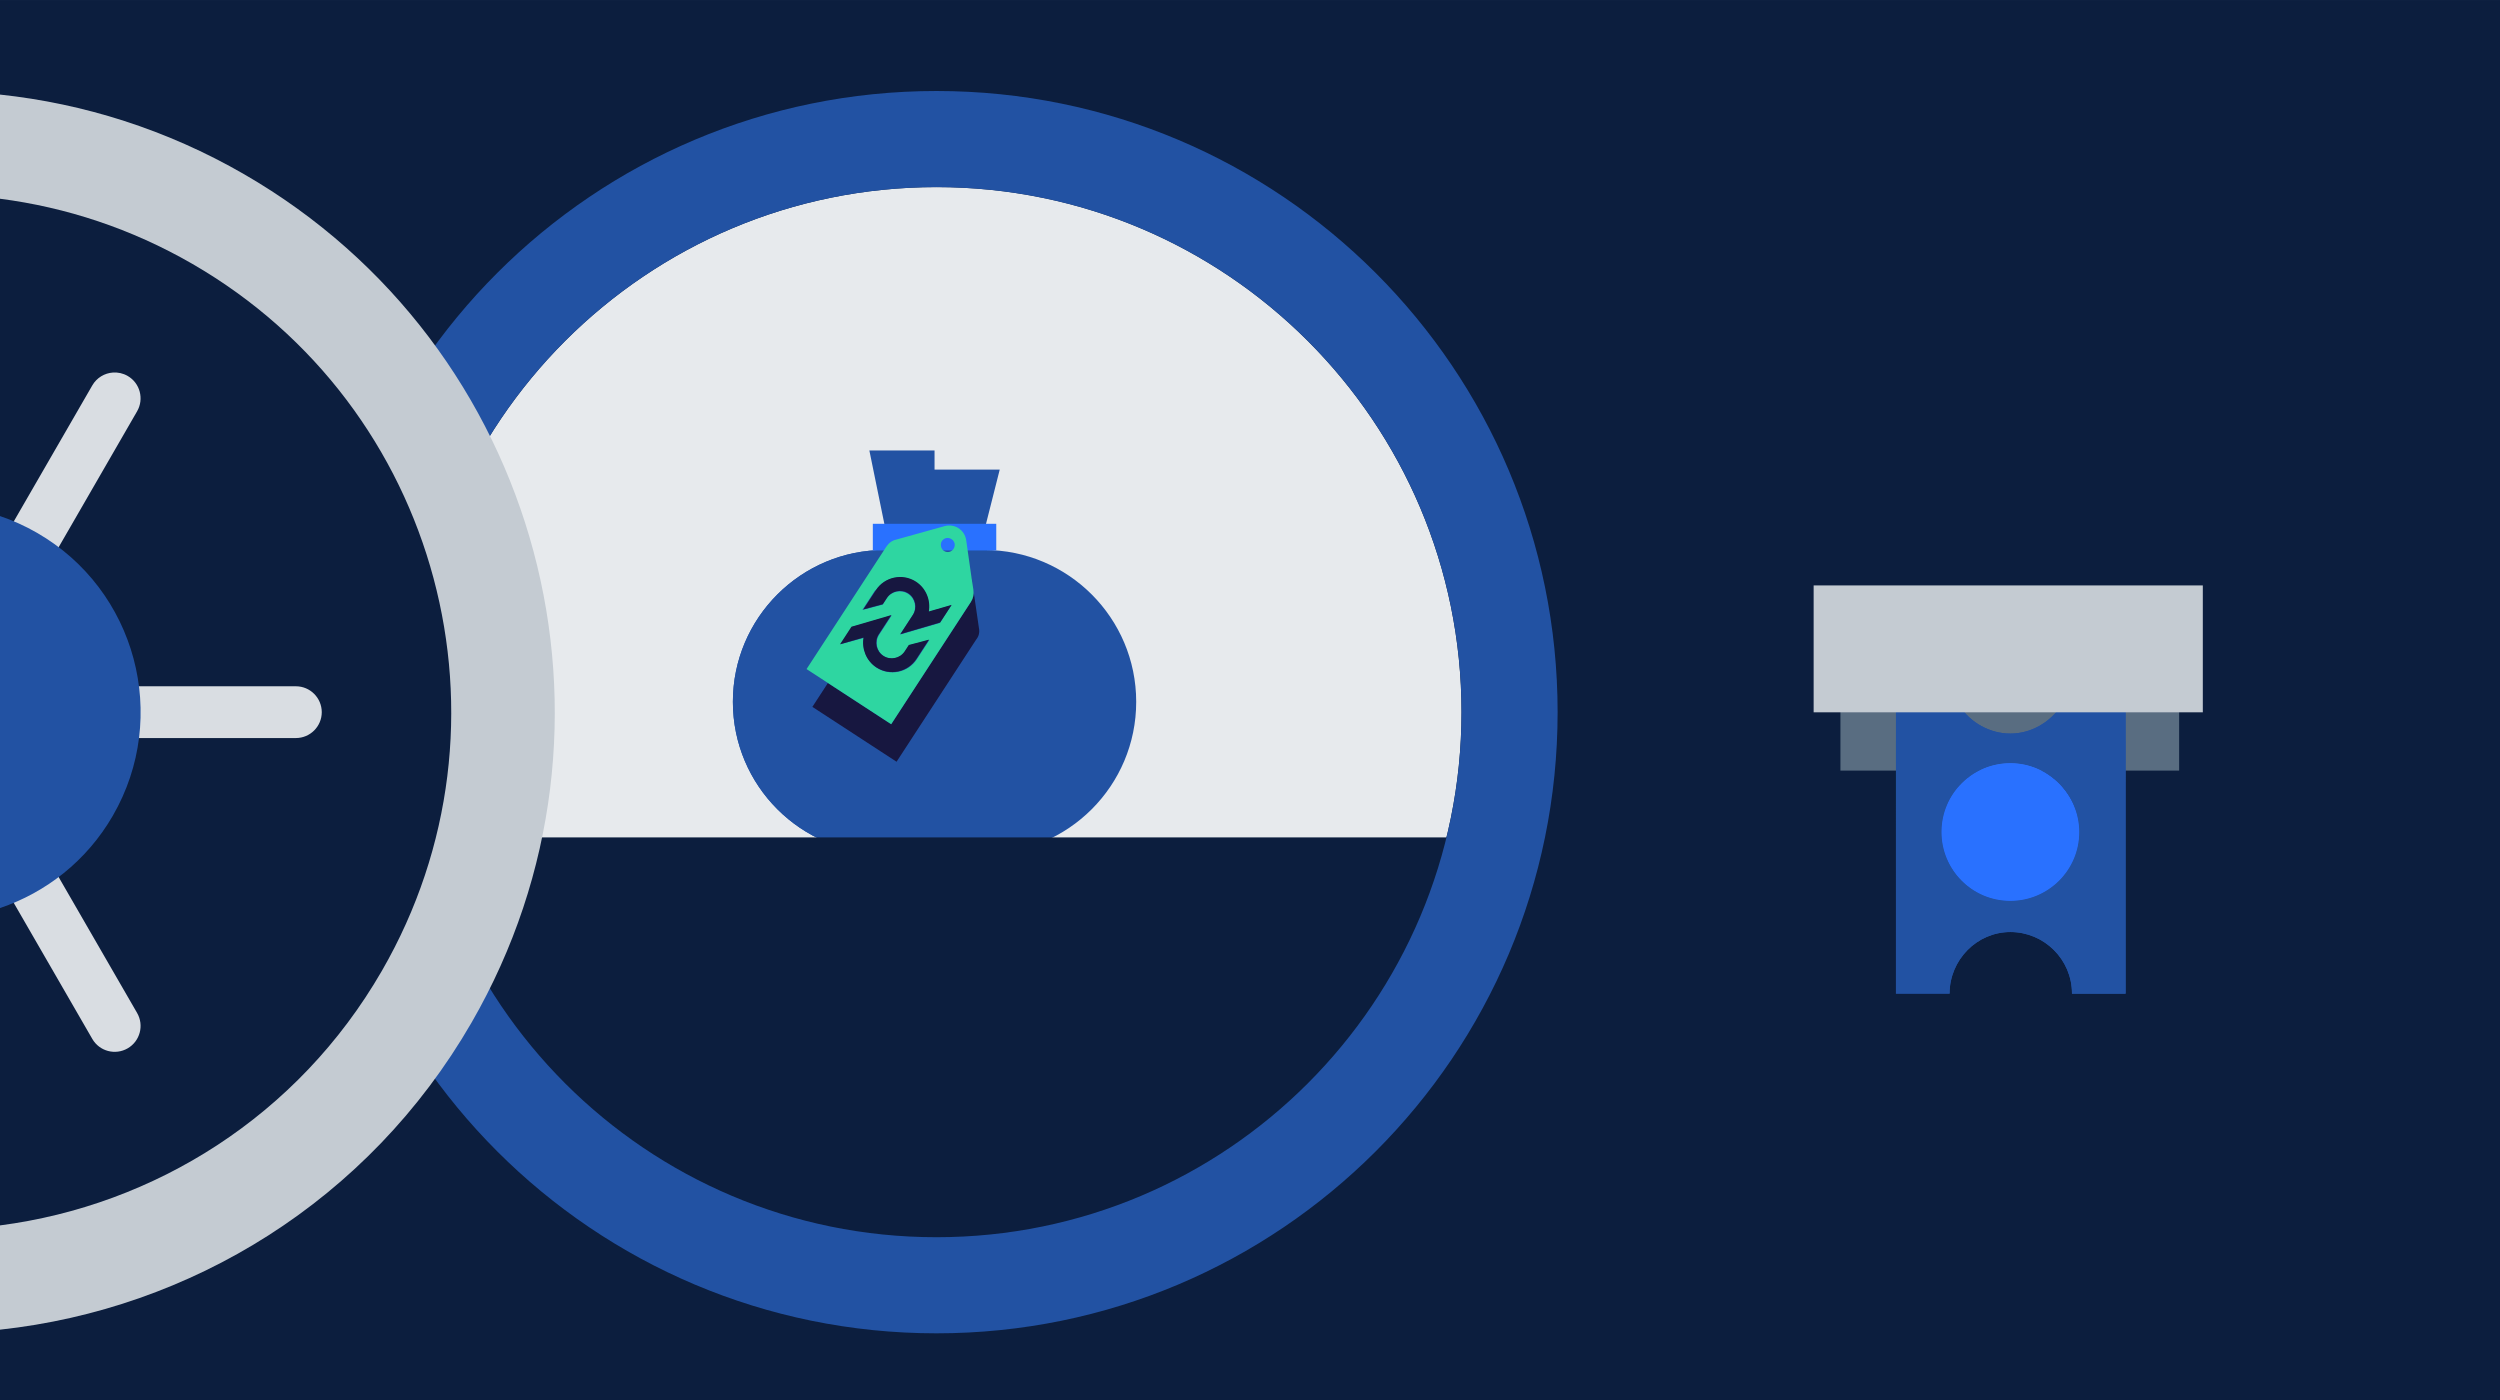
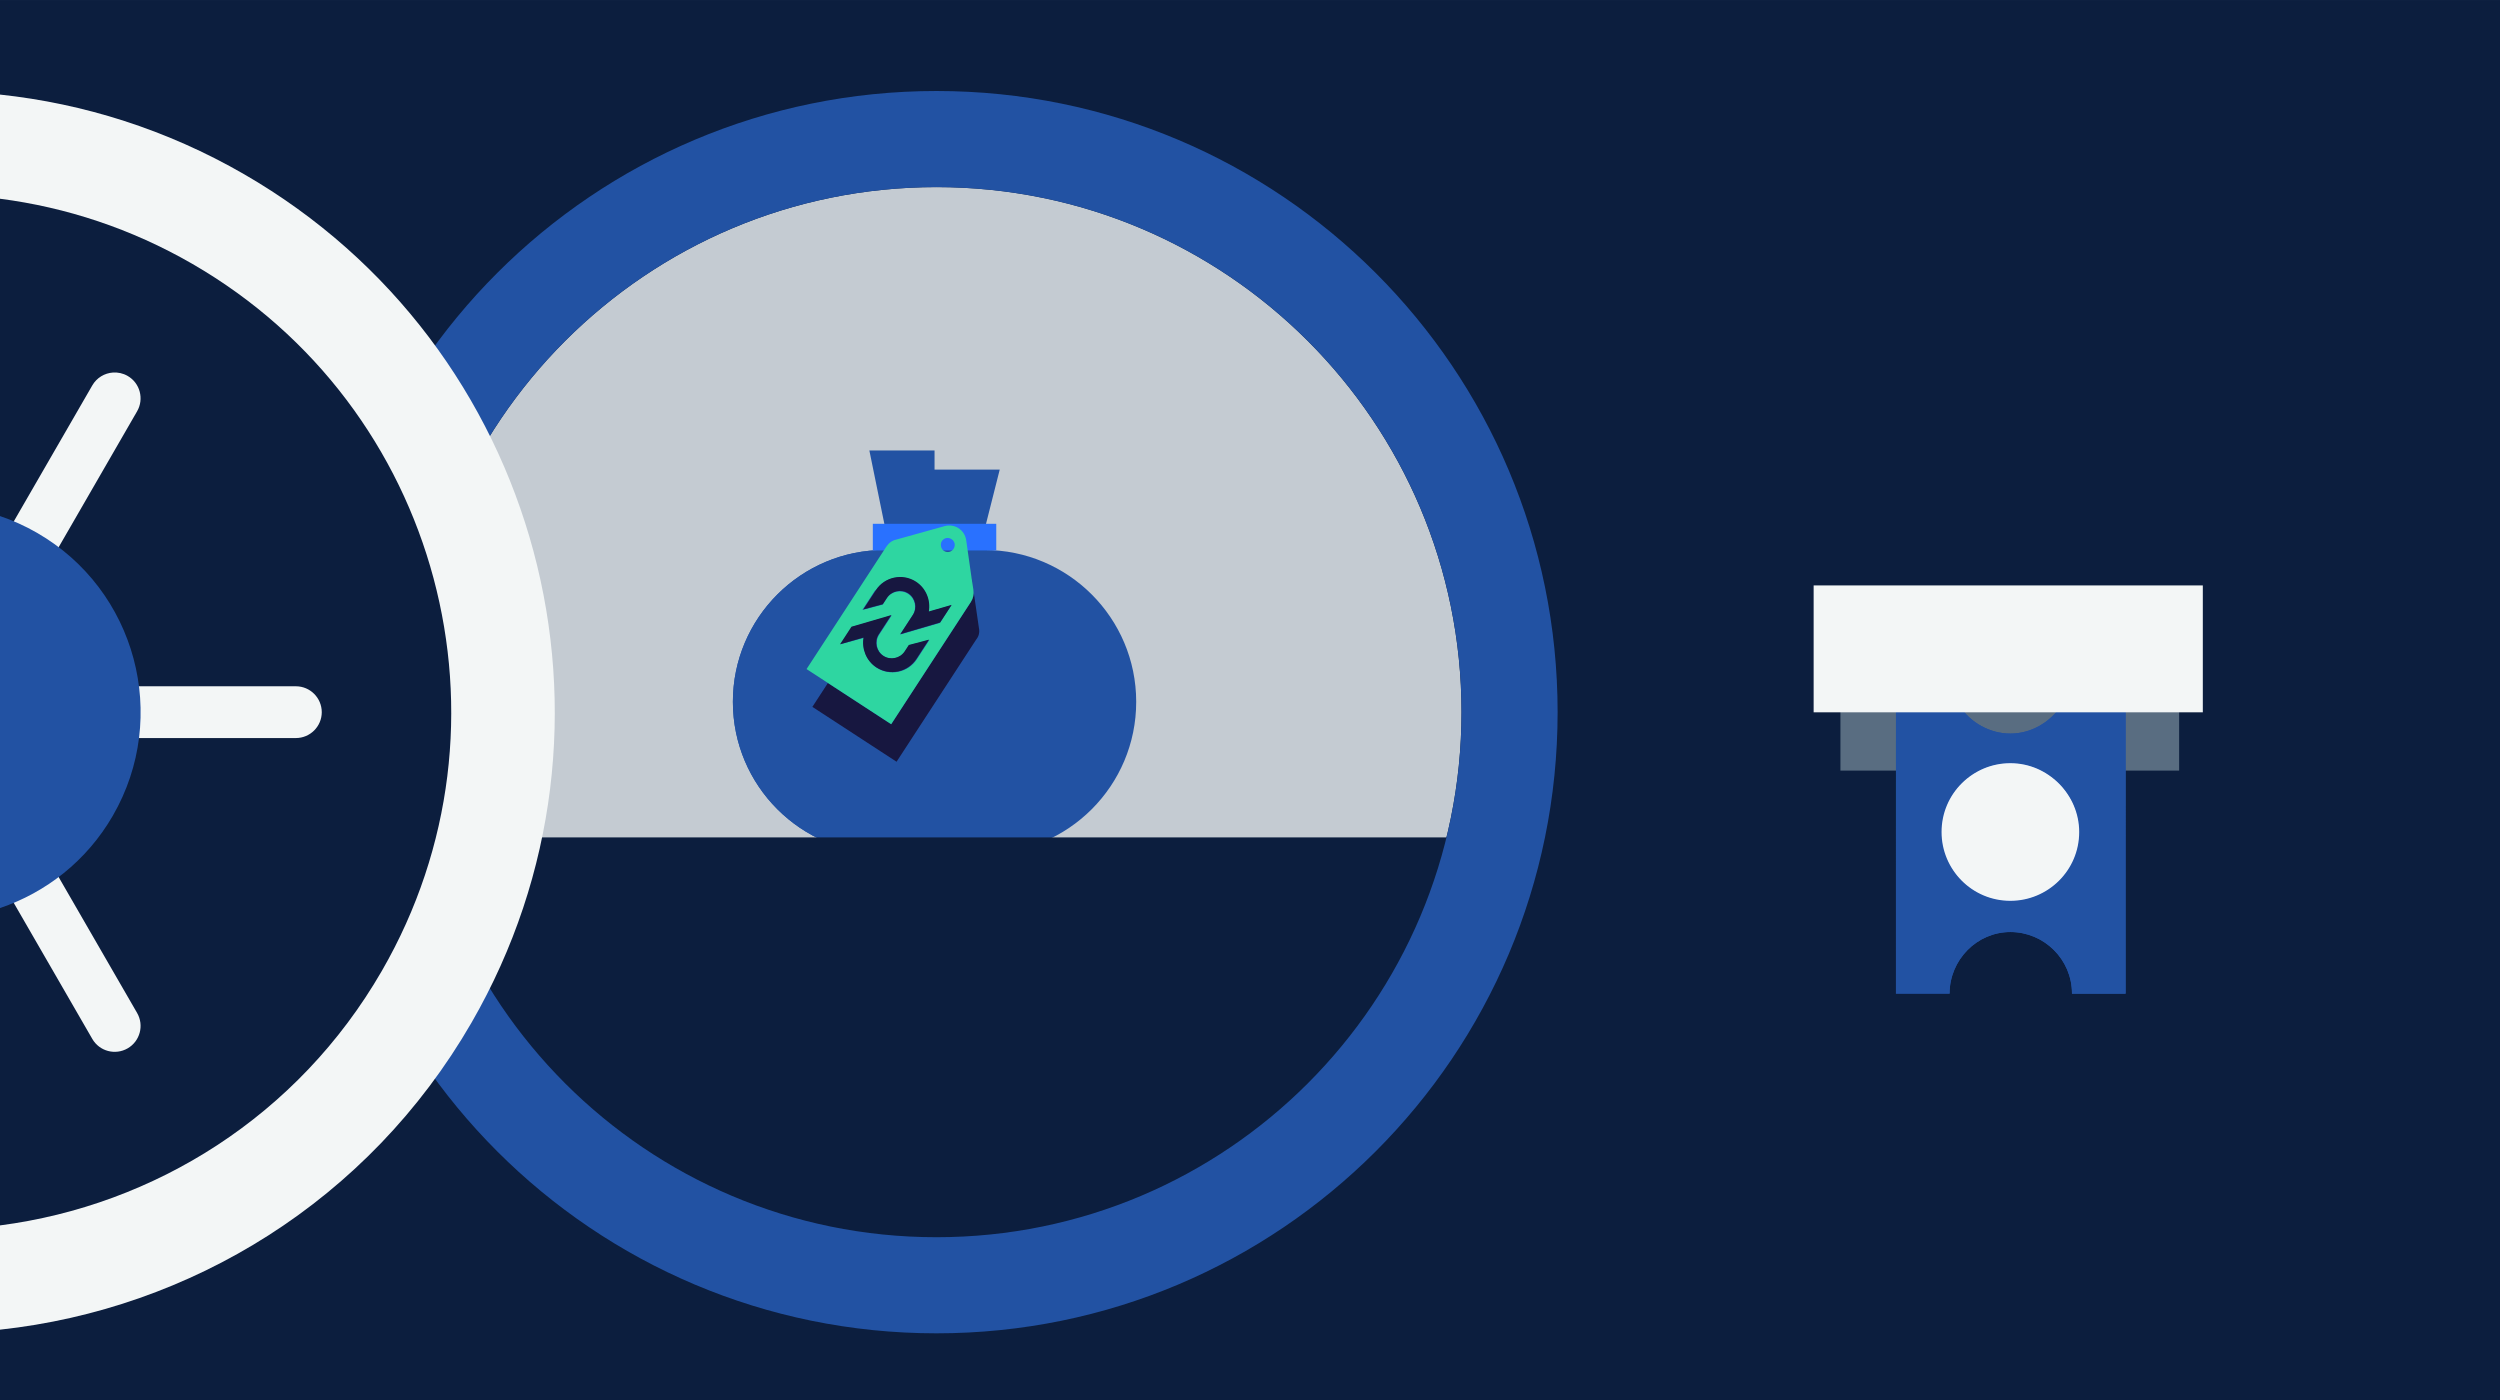
<svg xmlns="http://www.w3.org/2000/svg" xmlns:xlink="http://www.w3.org/1999/xlink" width="500" height="280" viewBox="0 0 132.292 74.083" version="1.1" id="svg2052">
  <defs id="defs2046">
    <linearGradient gradientTransform="translate(7603.2,-872.83)" y2="912.335" x2="-7500.722" y1="912.335" x1="-7558.051" gradientUnits="userSpaceOnUse" id="_Pad__1_">
      <stop id="stop15495" style="stop-color:#62D0C9" offset="0" />
      <stop id="stop15497" style="stop-color:#7DE2AC" offset="1" />
    </linearGradient>
    <linearGradient gradientTransform="translate(7603.2,-872.83)" y2="912.381" x2="-7545.691" y1="912.381" x1="-7603.021" gradientUnits="userSpaceOnUse" id="_Pad_3_1_">
      <stop id="stop15502" style="stop-color:#3268FB" offset="0" />
      <stop id="stop15504" style="stop-color:#4795FA" offset="1" />
    </linearGradient>
    <linearGradient gradientTransform="matrix(0.9578345,0,0,0.9578345,7487.518,-731.0816)" y2="912.335" x2="-7500.722" y1="912.335" x1="-7558.051" gradientUnits="userSpaceOnUse" id="_Pad__1_-2">
      <stop id="stop15495-8" style="stop-color:#62D0C9" offset="0" />
      <stop id="stop15497-3" style="stop-color:#7DE2AC" offset="1" />
    </linearGradient>
    <linearGradient gradientTransform="matrix(0.9578345,0,0,0.9578345,7487.518,-731.0816)" y2="912.381" x2="-7545.691" y1="912.381" x1="-7603.021" gradientUnits="userSpaceOnUse" id="_Pad_3_1_-9">
      <stop id="stop15502-8" style="stop-color:#3268FB" offset="0" />
      <stop id="stop15504-6" style="stop-color:#4795FA" offset="1" />
    </linearGradient>
    <defs id="defs291">
      <rect id="SVGID_1_" x="-1036.5" y="-561" width="1280" height="800" />
    </defs>
    <clipPath id="SVGID_2_">
      <use xlink:href="#SVGID_1_" style="overflow:visible;" id="use293" />
    </clipPath>
    <rect id="rect13803" x="-1036.5" y="-561" width="1280" height="800" />
    <rect height="800" width="1280" y="-561" x="-1036.5" id="SVGID_3_" />
    <rect height="800" width="1280" y="-561" x="-1036.5" id="SVGID_5_" />
    <rect height="800" width="1280" y="-561" x="-1036.5" id="SVGID_7_" />
    <rect height="800" width="1280" y="-561" x="-1036.5" id="SVGID_9_" />
    <rect height="800" width="1280" y="-561" x="-1036.5" id="SVGID_11_" />
    <rect height="800" width="1280" y="-561" x="-1036.5" id="SVGID_13_" />
    <rect height="800" width="1280" y="-561" x="-1036.5" id="SVGID_15_" />
    <rect height="800" width="1280" y="-561" x="-1036.5" id="SVGID_17_" />
    <rect height="800" width="1280" y="-561" x="-1036.5" id="SVGID_19_" />
    <rect height="800" width="1280" y="-561" x="-1036.5" id="SVGID_21_" />
    <rect height="800" width="1280" y="-561" x="-1036.5" id="SVGID_23_" />
    <rect height="800" width="1280" y="-561" x="-1036.5" id="SVGID_25_" />
    <rect height="800" width="1280" y="-561" x="-1036.5" id="SVGID_27_" />
    <rect height="800" width="1280" y="-561" x="-1036.5" id="SVGID_29_" />
    <rect height="800" width="1280" y="-561" x="-1036.5" id="SVGID_31_" />
    <rect height="800" width="1280" y="-561" x="-1036.5" id="SVGID_33_" />
    <rect height="800" width="1280" y="-561" x="-1036.5" id="SVGID_35_" />
    <rect height="800" width="1280" y="-561" x="-1036.5" id="SVGID_37_" />
    <rect height="800" width="1280" y="-561" x="-1036.5" id="SVGID_39_" />
    <rect height="800" width="1280" y="-561" x="-1036.5" id="SVGID_41_" />
    <rect height="800" width="1280" y="-561" x="-1036.5" id="SVGID_43_" />
    <rect height="800" width="1280" y="-561" x="-1036.5" id="SVGID_45_" />
    <rect height="800" width="1280" y="-561" x="-1036.5" id="SVGID_47_" />
    <rect height="800" width="1280" y="-561" x="-1036.5" id="SVGID_49_" />
    <rect height="800" width="1280" y="-561" x="-1036.5" id="SVGID_51_" />
    <rect height="800" width="1280" y="-561" x="-1036.5" id="SVGID_53_" />
    <rect height="800" width="1280" y="-561" x="-1036.5" id="SVGID_55_" />
    <rect height="800" width="1280" y="-561" x="-1036.5" id="SVGID_57_" />
    <rect height="800" width="1280" y="-561" x="-1036.5" id="SVGID_59_" />
    <rect height="800" width="1280" y="-561" x="-1036.5" id="SVGID_61_" />
    <rect height="800" width="1280" y="-561" x="-1036.5" id="SVGID_63_" />
    <defs id="defs423">
      <rect height="800" width="1280" y="-561" x="-1036.5" id="rect13902" />
    </defs>
    <clipPath id="SVGID_10_">
      <use height="100%" width="100%" y="0" x="0" id="use425" style="overflow:visible" xlink:href="#SVGID_9_" />
    </clipPath>
    <defs id="defs385">
      <rect height="800" width="1280" y="-561" x="-1036.5" id="rect13881" />
    </defs>
    <clipPath id="SVGID_8_">
      <use height="100%" width="100%" y="0" x="0" id="use387" style="overflow:visible" xlink:href="#SVGID_7_" />
    </clipPath>
  </defs>
  <g id="layer1" transform="translate(0,-222.9167)" style="display:inline" />
  <g id="layer2" transform="translate(0,-211.6667)">
    <g id="g5618" transform="matrix(0.477244,0,0,0.477244,60.03823,20.72871)" />
    <g id="g5620" transform="matrix(0.477244,0,0,0.477244,60.03823,20.72871)" />
    <g id="g5622" transform="matrix(0.477244,0,0,0.477244,60.03823,20.72871)" />
    <g id="g5624" transform="matrix(0.477244,0,0,0.477244,60.03823,20.72871)" />
    <g id="g5626" transform="matrix(0.477244,0,0,0.477244,60.03823,20.72871)" />
    <g id="g5628" transform="matrix(0.477244,0,0,0.477244,60.03823,20.72871)" />
    <g id="g5630" transform="matrix(0.477244,0,0,0.477244,60.03823,20.72871)" />
    <g id="g5632" transform="matrix(0.477244,0,0,0.477244,60.03823,20.72871)" />
    <g id="g5634" transform="matrix(0.477244,0,0,0.477244,60.03823,20.72871)" />
    <g id="g5636" transform="matrix(0.477244,0,0,0.477244,60.03823,20.72871)" />
    <g id="g5638" transform="matrix(0.477244,0,0,0.477244,60.03823,20.72871)" />
    <g id="g5640" transform="matrix(0.477244,0,0,0.477244,60.03823,20.72871)" />
    <g id="g5642" transform="matrix(0.477244,0,0,0.477244,60.03823,20.72871)" />
    <g id="g5644" transform="matrix(0.477244,0,0,0.477244,60.03823,20.72871)" />
    <g id="g5646" transform="matrix(0.477244,0,0,0.477244,60.03823,20.72871)" />
    <g id="g1164" transform="matrix(0.2645833,0,0,0.2645833,357.6328,-135.5049)" />
    <g id="g1166" transform="matrix(0.2645833,0,0,0.2645833,357.6328,-135.5049)" />
    <g id="g1168" transform="matrix(0.2645833,0,0,0.2645833,357.6328,-135.5049)" />
    <g id="g1170" transform="matrix(0.2645833,0,0,0.2645833,357.6328,-135.5049)" />
    <g id="g1172" transform="matrix(0.2645833,0,0,0.2645833,357.6328,-135.5049)" />
    <g id="g1174" transform="matrix(0.2645833,0,0,0.2645833,357.6328,-135.5049)" />
    <g id="g1176" transform="matrix(0.2645833,0,0,0.2645833,357.6328,-135.5049)" />
    <g id="g1178" transform="matrix(0.2645833,0,0,0.2645833,357.6328,-135.5049)" />
    <g id="g1180" transform="matrix(0.2645833,0,0,0.2645833,357.6328,-135.5049)" />
    <g id="g1182" transform="matrix(0.2645833,0,0,0.2645833,357.6328,-135.5049)" />
    <g id="g1184" transform="matrix(0.2645833,0,0,0.2645833,357.6328,-135.5049)" />
    <g id="g1186" transform="matrix(0.2645833,0,0,0.2645833,357.6328,-135.5049)" />
    <g id="g1188" transform="matrix(0.2645833,0,0,0.2645833,357.6328,-135.5049)" />
    <g id="g1190" transform="matrix(0.2645833,0,0,0.2645833,357.6328,-135.5049)" />
    <g id="g1192" transform="matrix(0.2645833,0,0,0.2645833,357.6328,-135.5049)" />
    <g id="g4226" transform="matrix(0.1966657,0,0,0.1966657,385.6014,-161.964)" />
    <g id="g4228" transform="matrix(0.1966657,0,0,0.1966657,385.6014,-161.964)" />
    <g id="g4230" transform="matrix(0.1966657,0,0,0.1966657,385.6014,-161.964)" />
    <g id="g4232" transform="matrix(0.1966657,0,0,0.1966657,385.6014,-161.964)" />
    <g id="g4234" transform="matrix(0.1966657,0,0,0.1966657,385.6014,-161.964)" />
    <g id="g4236" transform="matrix(0.1966657,0,0,0.1966657,385.6014,-161.964)" />
    <g id="g4238" transform="matrix(0.1966657,0,0,0.1966657,385.6014,-161.964)" />
    <g id="g4240" transform="matrix(0.1966657,0,0,0.1966657,385.6014,-161.964)" />
    <g id="g4242" transform="matrix(0.1966657,0,0,0.1966657,385.6014,-161.964)" />
    <g id="g4244" transform="matrix(0.1966657,0,0,0.1966657,385.6014,-161.964)" />
    <g id="g4246" transform="matrix(0.1966657,0,0,0.1966657,385.6014,-161.964)" />
    <g id="g4248" transform="matrix(0.1966657,0,0,0.1966657,385.6014,-161.964)" />
    <g id="g4250" transform="matrix(0.1966657,0,0,0.1966657,385.6014,-161.964)" />
    <g id="g4252" transform="matrix(0.1966657,0,0,0.1966657,385.6014,-161.964)" />
    <g id="g4254" transform="matrix(0.1966657,0,0,0.1966657,385.6014,-161.964)" />
    <g transform="matrix(0.2645833,0,0,0.2645833,-350.7615,-223.0378)" id="g38900" />
    <g transform="matrix(0.2645833,0,0,0.2645833,-350.7615,-223.0378)" id="g38902" />
    <g transform="matrix(0.2645833,0,0,0.2645833,-350.7615,-223.0378)" id="g38904" />
    <g transform="matrix(0.2645833,0,0,0.2645833,-350.7615,-223.0378)" id="g38906" />
    <g transform="matrix(0.2645833,0,0,0.2645833,-350.7615,-223.0378)" id="g38908" />
    <g transform="matrix(0.2645833,0,0,0.2645833,-350.7615,-223.0378)" id="g38910" />
    <g transform="matrix(0.2645833,0,0,0.2645833,-350.7615,-223.0378)" id="g38912" />
    <g transform="matrix(0.2645833,0,0,0.2645833,-350.7615,-223.0378)" id="g38914" />
    <g transform="matrix(0.2645833,0,0,0.2645833,-350.7615,-223.0378)" id="g38916" />
    <g transform="matrix(0.2645833,0,0,0.2645833,-350.7615,-223.0378)" id="g38918" />
    <g transform="matrix(0.2645833,0,0,0.2645833,-350.7615,-223.0378)" id="g38920" />
    <g transform="matrix(0.2645833,0,0,0.2645833,-350.7615,-223.0378)" id="g38922" />
    <g transform="matrix(0.2645833,0,0,0.2645833,-350.7615,-223.0378)" id="g38924" />
    <g transform="matrix(0.2645833,0,0,0.2645833,-350.7615,-223.0378)" id="g38926" />
    <g transform="matrix(0.2645833,0,0,0.2645833,-350.7615,-223.0378)" id="g38928" />
    <g transform="matrix(0.3620303,0,0,0.3620303,266.3673,-211.2541)" id="g39211" />
    <g transform="matrix(0.3620303,0,0,0.3620303,266.3673,-211.2541)" id="g39213" />
    <g transform="matrix(0.3620303,0,0,0.3620303,266.3673,-211.2541)" id="g39215" />
    <g transform="matrix(0.3620303,0,0,0.3620303,266.3673,-211.2541)" id="g39217" />
    <g transform="matrix(0.3620303,0,0,0.3620303,266.3673,-211.2541)" id="g39219" />
    <g transform="matrix(0.3620303,0,0,0.3620303,266.3673,-211.2541)" id="g39221" />
    <g transform="matrix(0.3620303,0,0,0.3620303,266.3673,-211.2541)" id="g39223" />
    <g transform="matrix(0.3620303,0,0,0.3620303,266.3673,-211.2541)" id="g39225" />
    <g transform="matrix(0.3620303,0,0,0.3620303,266.3673,-211.2541)" id="g39227" />
    <g transform="matrix(0.3620303,0,0,0.3620303,266.3673,-211.2541)" id="g39229" />
    <g transform="matrix(0.3620303,0,0,0.3620303,266.3673,-211.2541)" id="g39231" />
    <g transform="matrix(0.3620303,0,0,0.3620303,266.3673,-211.2541)" id="g39233" />
    <g transform="matrix(0.3620303,0,0,0.3620303,266.3673,-211.2541)" id="g39235" />
    <g transform="matrix(0.3620303,0,0,0.3620303,266.3673,-211.2541)" id="g39237" />
    <g transform="matrix(0.3620303,0,0,0.3620303,266.3673,-211.2541)" id="g39239" />
    <g id="g38900-5" transform="matrix(0.2645833,0,0,0.2645833,-350.7615,-223.0378)" />
    <g id="g38902-0" transform="matrix(0.2645833,0,0,0.2645833,-350.7615,-223.0378)" />
    <g id="g38904-6" transform="matrix(0.2645833,0,0,0.2645833,-350.7615,-223.0378)" />
    <g id="g38906-4" transform="matrix(0.2645833,0,0,0.2645833,-350.7615,-223.0378)" />
    <g id="g38908-0" transform="matrix(0.2645833,0,0,0.2645833,-350.7615,-223.0378)" />
    <g id="g38910-3" transform="matrix(0.2645833,0,0,0.2645833,-350.7615,-223.0378)" />
    <g id="g38912-0" transform="matrix(0.2645833,0,0,0.2645833,-350.7615,-223.0378)" />
    <g id="g38914-3" transform="matrix(0.2645833,0,0,0.2645833,-350.7615,-223.0378)" />
    <g id="g38916-3" transform="matrix(0.2645833,0,0,0.2645833,-350.7615,-223.0378)" />
    <g id="g38918-5" transform="matrix(0.2645833,0,0,0.2645833,-350.7615,-223.0378)" />
    <g id="g38920-2" transform="matrix(0.2645833,0,0,0.2645833,-350.7615,-223.0378)" />
    <g id="g38922-4" transform="matrix(0.2645833,0,0,0.2645833,-350.7615,-223.0378)" />
    <g id="g38924-4" transform="matrix(0.2645833,0,0,0.2645833,-350.7615,-223.0378)" />
    <g id="g38926-4" transform="matrix(0.2645833,0,0,0.2645833,-350.7615,-223.0378)" />
    <g id="g38928-1" transform="matrix(0.2645833,0,0,0.2645833,-350.7615,-223.0378)" />
    <g id="g39211-9" transform="matrix(0.3620303,0,0,0.3620303,266.3673,-211.2541)" />
    <g id="g39213-9" transform="matrix(0.3620303,0,0,0.3620303,266.3673,-211.2541)" />
    <g id="g39215-1" transform="matrix(0.3620303,0,0,0.3620303,266.3673,-211.2541)" />
    <g id="g39217-5" transform="matrix(0.3620303,0,0,0.3620303,266.3673,-211.2541)" />
    <g id="g39219-1" transform="matrix(0.3620303,0,0,0.3620303,266.3673,-211.2541)" />
    <g id="g39221-5" transform="matrix(0.3620303,0,0,0.3620303,266.3673,-211.2541)" />
    <g id="g39223-3" transform="matrix(0.3620303,0,0,0.3620303,266.3673,-211.2541)" />
    <g id="g39225-8" transform="matrix(0.3620303,0,0,0.3620303,266.3673,-211.2541)" />
    <g id="g39227-6" transform="matrix(0.3620303,0,0,0.3620303,266.3673,-211.2541)" />
    <g id="g39229-9" transform="matrix(0.3620303,0,0,0.3620303,266.3673,-211.2541)" />
    <g id="g39231-5" transform="matrix(0.3620303,0,0,0.3620303,266.3673,-211.2541)" />
    <g id="g39233-0" transform="matrix(0.3620303,0,0,0.3620303,266.3673,-211.2541)" />
    <g id="g39235-7" transform="matrix(0.3620303,0,0,0.3620303,266.3673,-211.2541)" />
    <g id="g39237-2" transform="matrix(0.3620303,0,0,0.3620303,266.3673,-211.2541)" />
    <g id="g39239-0" transform="matrix(0.3620303,0,0,0.3620303,266.3673,-211.2541)" />
    <g id="g9304" transform="matrix(6.53348,0,0,6.53348,120.3776,-449.657)" />
    <g id="g9306" transform="matrix(6.53348,0,0,6.53348,120.3776,-449.657)" />
    <g id="g9308" transform="matrix(6.53348,0,0,6.53348,120.3776,-449.657)" />
    <g id="g9310" transform="matrix(6.53348,0,0,6.53348,120.3776,-449.657)" />
    <g id="g9312" transform="matrix(6.53348,0,0,6.53348,120.3776,-449.657)" />
    <g id="g9314" transform="matrix(6.53348,0,0,6.53348,120.3776,-449.657)" />
    <g id="g9316" transform="matrix(6.53348,0,0,6.53348,120.3776,-449.657)" />
    <g id="g9318" transform="matrix(6.53348,0,0,6.53348,120.3776,-449.657)" />
    <g id="g9320" transform="matrix(6.53348,0,0,6.53348,120.3776,-449.657)" />
    <g id="g9322" transform="matrix(6.53348,0,0,6.53348,120.3776,-449.657)" />
    <g id="g9324" transform="matrix(6.53348,0,0,6.53348,120.3776,-449.657)" />
    <g id="g9326" transform="matrix(6.53348,0,0,6.53348,120.3776,-449.657)" />
    <g id="g9328" transform="matrix(6.53348,0,0,6.53348,120.3776,-449.657)" />
    <g id="g9330" transform="matrix(6.53348,0,0,6.53348,120.3776,-449.657)" />
    <g id="g9332" transform="matrix(6.53348,0,0,6.53348,120.3776,-449.657)" />
    <rect style="display:inline;opacity:1;fill:#0c1e3e;fill-opacity:1;stroke:none;stroke-width:2.072;stroke-linecap:round;stroke-linejoin:round;stroke-miterlimit:4;stroke-dasharray:none;stroke-dashoffset:0;stroke-opacity:1" id="rect5631" width="132.292" height="74.083" x="-1.009661e-006" y="211.667" />
-     <path style="fill:#e7eaed;fill-opacity:1;stroke-width:0.109" d="m 77.338,249.351 c 0,15.345 -12.44,27.784 -27.784,27.784 -15.345,0 -27.784,-12.439 -27.784,-27.784 0,-15.344 12.439,-27.784 27.784,-27.784 15.344,0 27.784,12.44 27.784,27.784 z" id="path5782" />
+     <path style="fill:#c4cbd2;fill-opacity:1;stroke-width:0.109" d="m 77.338,249.351 c 0,15.345 -12.44,27.784 -27.784,27.784 -15.345,0 -27.784,-12.439 -27.784,-27.784 0,-15.344 12.439,-27.784 27.784,-27.784 15.344,0 27.784,12.44 27.784,27.784 z" id="path5782" />
    <path style="fill:#2252a3;fill-opacity:1;stroke-width:0.042" d="m 52.087,240.769 h -0.26 l 1.075,-4.251 h -4.089 v 4.251 h -1.995 c -4.439,0 -8.037,3.598 -8.037,8.037 0,4.439 3.598,8.037 8.037,8.037 h 5.269 c 4.439,0 8.037,-3.598 8.037,-8.037 0,-4.439 -3.598,-8.037 -8.037,-8.037 z" id="path4214" />
    <path style="fill:#2252a3;fill-opacity:1;stroke-width:0.042" d="m 46.004,235.503 1.075,5.266 h -0.26 c -4.439,0 -8.037,3.598 -8.037,8.037 0,4.439 3.598,8.037 8.037,8.037 h 2.634 v -16.073 -5.266 z" id="path4216" />
    <rect style="opacity:1;fill:#0c1e3e;fill-opacity:1;stroke:none;stroke-width:4.902;stroke-linecap:round;stroke-linejoin:round;stroke-miterlimit:4;stroke-dasharray:none;stroke-dashoffset:0;stroke-opacity:1" id="rect5812" width="55.729" height="22.343" x="21.934" y="255.979" />
    <path style="fill:#2252a3;fill-opacity:1;stroke-width:0.128" d="m 49.555,216.482 c -18.154,0 -32.87,14.717 -32.87,32.87 0,18.154 14.716,32.87 32.87,32.87 18.152,0 32.869,-14.716 32.869,-32.87 0,-18.152 -14.717,-32.87 -32.869,-32.87 z m 0,5.086 c 15.344,0 27.784,12.44 27.784,27.784 0,15.345 -12.44,27.784 -27.784,27.784 -15.345,0 -27.784,-12.439 -27.784,-27.784 0,-15.344 12.439,-27.784 27.784,-27.784 z" id="path5725" />
-     <path style="fill:#c4cbd2;fill-opacity:1;stroke-width:0.128" d="m 1.0096609e-6,216.671 v 65.357 C 10.068,280.937 19.498,275.228 24.949,265.785 34.025,250.065 28.638,229.962 12.918,220.886 8.819,218.519 4.422,217.144 1.0096609e-6,216.671 Z" id="path5582" />
+     <path style="fill:#f3f6f6;fill-opacity:1;stroke-width:0.128" d="m 1.0096609e-6,216.671 v 65.357 C 10.068,280.937 19.498,275.228 24.949,265.785 34.025,250.065 28.638,229.962 12.918,220.886 8.819,218.519 4.422,217.144 1.0096609e-6,216.671 Z" id="path5582" />
    <path style="fill:#0c1e3e;fill-opacity:1;stroke-width:0.128" d="m 1.0096609e-6,222.183 v 54.328 C 8.168,275.447 15.767,270.732 20.204,263.046 27.768,249.946 23.279,233.193 10.179,225.63 6.944,223.762 3.487,222.633 1.0096609e-6,222.183 Z" id="path5584" />
-     <path style="fill:#e7eaed;fill-opacity:0.935;stroke-width:0.128" d="m 5.975,231.38 c -0.439,0.031 -0.855,0.272 -1.091,0.681 L 1.0096609e-6,240.52 v 5.479 L 7.255,233.431 c 0.378,-0.655 0.154,-1.494 -0.499,-1.871 -0.246,-0.142 -0.518,-0.198 -0.781,-0.18 z m 9.682,16.601 -15.657,0.001 v 2.739 H 15.655 l 0.002,0.001 c 0.756,-0.001 1.369,-0.614 1.37,-1.37 -0.002,-0.756 -0.614,-1.369 -1.37,-1.37 z M 1.0096609e-6,252.703 v 5.481 L 4.883,266.641 c 0.378,0.656 1.215,0.88 1.872,0.501 0.654,-0.378 0.879,-1.217 0.501,-1.871 z" id="path5586" />
+     <path style="fill:#f3f6f6;fill-opacity:1;stroke-width:0.128" d="m 5.975,231.38 c -0.439,0.031 -0.855,0.272 -1.091,0.681 L 1.0096609e-6,240.52 v 5.479 L 7.255,233.431 c 0.378,-0.655 0.154,-1.494 -0.499,-1.871 -0.246,-0.142 -0.518,-0.198 -0.781,-0.18 z m 9.682,16.601 -15.657,0.001 v 2.739 H 15.655 l 0.002,0.001 c 0.756,-0.001 1.369,-0.614 1.37,-1.37 -0.002,-0.756 -0.614,-1.369 -1.37,-1.37 z M 1.0096609e-6,252.703 v 5.481 L 4.883,266.641 c 0.378,0.656 1.215,0.88 1.872,0.501 0.654,-0.378 0.879,-1.217 0.501,-1.871 z" id="path5586" />
    <path style="fill:#2252a3;fill-opacity:1;stroke-width:0.128" d="m 1.0096609e-6,238.975 v 20.743 C 2.431,258.894 4.587,257.227 5.972,254.829 8.997,249.589 7.202,242.889 1.962,239.863 1.326,239.497 0.669,239.202 1.0096609e-6,238.975 Z" id="path5614" />
    <rect x="46.187" y="239.384" style="fill:#2971ff;fill-opacity:1;stroke-width:0.042" width="6.532" height="1.41" id="rect4224" />
    <rect style="opacity:1;fill:#596d81;fill-opacity:1;stroke:none;stroke-width:1.584;stroke-linecap:round;stroke-linejoin:round;stroke-miterlimit:4;stroke-dasharray:none;stroke-dashoffset:0;stroke-opacity:1" id="rect9247" width="17.923" height="9.258" x="97.39" y="243.186" />
    <flowRoot xml:space="preserve" id="flowRoot9531" style="font-style:normal;font-weight:normal;font-size:40px;line-height:1.25;font-family:sans-serif;letter-spacing:0px;word-spacing:0px;fill:#000000;fill-opacity:1;stroke:none" transform="scale(0.2645833)">
      <flowRegion id="flowRegion9533">
        <rect id="rect9535" width="807.625" height="208.868" x="915.54" y="1375.897" />
      </flowRegion>
      <flowPara id="flowPara9537" />
    </flowRoot>
-     <g id="g14928" transform="matrix(-1.600335,-8.5748523e-5,8.5748523e-5,-1.600335,265.2678,563.5529)">
-       <path transform="matrix(0.2645833,0,0,0.2645833,193.5372,269.8895)" class="st6" d="m -356.2,-301.6 c 4.7,0 8.6,3.8 8.6,8.6 0,4.7 -3.8,8.6 -8.6,8.6 -4.7,0 -8.6,-3.8 -8.6,-8.6 0,-4.7 3.9,-8.6 8.6,-8.6 m -6.3,24.3 c 1.4,-2 3.7,-3.4 6.3,-3.4 2.6,0 5,1.4 6.3,3.4 h 8 v -4.3 0 -31.6 h -6.7 c 0,0 0,0 0,0 0,4.2 -3.4,7.7 -7.6,7.7 -4.2,0 -7.7,-3.4 -7.7,-7.7 0,0 0,0 0,0 h -6.7 v 31.6 0 4.3 z" clip-path="url(#SVGID_2_)" id="path312" style="fill:#2252a3;fill-opacity:1" />
-       <path transform="matrix(0.2645833,0,0,0.2645833,193.5372,269.8895)" class="st5" d="m -356.2,-284.4 c 4.7,0 8.6,-3.8 8.6,-8.6 0,-4.7 -3.8,-8.6 -8.6,-8.6 -4.7,0 -8.6,3.8 -8.6,8.6 0,4.7 3.9,8.6 8.6,8.6" clip-path="url(#SVGID_2_)" id="path314" style="fill:#2971ff;fill-opacity:1" />
-       <path style="fill:#2252a3;fill-opacity:1" id="path14920" clip-path="url(#SVGID_2_)" d="m -356.2,-301.6 c 4.7,0 8.6,3.8 8.6,8.6 0,4.7 -3.8,8.6 -8.6,8.6 -4.7,0 -8.6,-3.8 -8.6,-8.6 0,-4.7 3.9,-8.6 8.6,-8.6 m -6.3,24.3 c 1.4,-2 3.7,-3.4 6.3,-3.4 2.6,0 5,1.4 6.3,3.4 h 8 v -4.3 0 -31.6 h -6.7 c 0,0 0,0 0,0 0,4.2 -3.4,7.7 -7.6,7.7 -4.2,0 -7.7,-3.4 -7.7,-7.7 0,0 0,0 0,0 h -6.7 v 31.6 0 4.3 z" class="st6" transform="matrix(0.2645833,0,0,0.2645833,193.5372,269.8895)" />
-       <path style="fill:#2971ff;fill-opacity:1" id="path14922" clip-path="url(#SVGID_2_)" d="m -356.2,-284.4 c 4.7,0 8.6,-3.8 8.6,-8.6 0,-4.7 -3.8,-8.6 -8.6,-8.6 -4.7,0 -8.6,3.8 -8.6,8.6 0,4.7 3.9,8.6 8.6,8.6" class="st5" transform="matrix(0.2645833,0,0,0.2645833,193.5372,269.8895)" />
-     </g>
-     <rect y="242.645" x="95.972" height="6.715" width="20.594" id="rect9249" style="opacity:1;fill:#c4cbd2;fill-opacity:1;stroke:none;stroke-width:1.446;stroke-linecap:round;stroke-linejoin:round;stroke-miterlimit:4;stroke-dasharray:none;stroke-dashoffset:0;stroke-opacity:1" />
+     <path style="fill:#2252a3;fill-opacity:1" id="path312" clip-path="url(#SVGID_2_)" d="m -356.2,-301.6 c 4.7,0 8.6,3.8 8.6,8.6 0,4.7 -3.8,8.6 -8.6,8.6 -4.7,0 -8.6,-3.8 -8.6,-8.6 0,-4.7 3.9,-8.6 8.6,-8.6 m -6.3,24.3 c 1.4,-2 3.7,-3.4 6.3,-3.4 2.6,0 5,1.4 6.3,3.4 h 8 v -4.3 0 -31.6 h -6.7 c 0,0 0,0 0,0 0,4.2 -3.4,7.7 -7.6,7.7 -4.2,0 -7.7,-3.4 -7.7,-7.7 0,0 0,0 0,0 h -6.7 v 31.6 0 4.3 z" class="st6" transform="matrix(-0.423422,-2.268763e-5,2.268763e-5,-0.423422,-44.4334,131.6227)" />
+     <path style="fill:#2971ff;fill-opacity:1" id="path314" clip-path="url(#SVGID_2_)" d="m -356.2,-284.4 c 4.7,0 8.6,-3.8 8.6,-8.6 0,-4.7 -3.8,-8.6 -8.6,-8.6 -4.7,0 -8.6,3.8 -8.6,8.6 0,4.7 3.9,8.6 8.6,8.6" class="st5" transform="matrix(-0.423422,-2.268763e-5,2.268763e-5,-0.423422,-44.4334,131.6227)" />
+     <path transform="matrix(-0.423422,-2.268763e-5,2.268763e-5,-0.423422,-44.4334,131.6227)" class="st6" d="m -356.2,-301.6 c 4.7,0 8.6,3.8 8.6,8.6 0,4.7 -3.8,8.6 -8.6,8.6 -4.7,0 -8.6,-3.8 -8.6,-8.6 0,-4.7 3.9,-8.6 8.6,-8.6 m -6.3,24.3 c 1.4,-2 3.7,-3.4 6.3,-3.4 2.6,0 5,1.4 6.3,3.4 h 8 v -4.3 0 -31.6 h -6.7 c 0,0 0,0 0,0 0,4.2 -3.4,7.7 -7.6,7.7 -4.2,0 -7.7,-3.4 -7.7,-7.7 0,0 0,0 0,0 h -6.7 v 31.6 0 4.3 z" clip-path="url(#SVGID_2_)" id="path14920" style="fill:#2252a3;fill-opacity:1" />
+     <path transform="matrix(-0.423422,-2.268763e-5,2.268763e-5,-0.423422,-44.4334,131.6227)" class="st5" d="m -356.2,-284.4 c 4.7,0 8.6,-3.8 8.6,-8.6 0,-4.7 -3.8,-8.6 -8.6,-8.6 -4.7,0 -8.6,3.8 -8.6,8.6 0,4.7 3.9,8.6 8.6,8.6" clip-path="url(#SVGID_2_)" id="path14922" style="fill:#f3f6f6;fill-opacity:1" />
+     <rect y="242.645" x="95.972" height="6.715" width="20.594" id="rect9249" style="opacity:1;fill:#f3f6f6;fill-opacity:1;stroke:none;stroke-width:1.446;stroke-linecap:round;stroke-linejoin:round;stroke-miterlimit:4;stroke-dasharray:none;stroke-dashoffset:0;stroke-opacity:1" />
    <text style="font-size:3.175px;font-family:SourceSansPro-Regular;fill:#0c1e3e;stroke-width:0.265" id="text12" x="-160.779" y="153.616" />
    <text style="font-size:3.175px;font-family:SourceSansPro-Regular;fill:#596e82;stroke-width:0.265" id="text38" x="-118.406" y="159.436" />
    <text style="font-size:3.175px;font-family:SourceSansPro-Regular;fill:#596e82;stroke-width:0.265" id="text68" x="-117.101" y="165.256" />
    <text style="font-size:3.175px;font-family:SourceSansPro-Regular;fill:#596e82;stroke-width:0.265" id="text92" x="-122.409" y="171.076" />
    <path style="fill:#171740;fill-opacity:1" id="path398" clip-path="url(#SVGID_8_)" d="m -221.3,-153.1 7.5,-6.6 c 0.1,0 0.1,-0.1 0.2,-0.2 l -1.9,1.7 c -0.6,0.6 -1.4,0.9 -2.3,0.9 H -247 v -15.1 h -5.7 v 20.1 h 29.2 c 0.8,0.1 1.6,-0.2 2.2,-0.8" class="st13" transform="matrix(0.1444556,-0.2216685,0.2216685,0.1444556,117.7072,217.9603)" />
    <path style="fill:#2ed6a1;fill-opacity:1" id="path400" clip-path="url(#SVGID_8_)" d="m -235,-174.5 6.3,5.4 h -4.6 c -1.7,0 -3.1,1.4 -3.1,3.1 0,1.7 1.4,3.1 3.1,3.1 h 1.5 l 3.1,2.8 h -4.6 c -3.2,0 -5.8,-2.6 -5.8,-5.8 0,-2.4 1.5,-4.5 3.6,-5.4 l -3.6,-3.2 z m 8.7,0 c 3.2,0 5.8,2.6 5.8,5.8 0,2.4 -1.5,4.5 -3.6,5.4 l 3.6,3.1 h -4.2 l -6.3,-5.4 h 4.6 c 1.7,0 3.1,-1.4 3.1,-3.1 0,-1.7 -1.4,-3.1 -3.1,-3.1 h -1.5 l -3.1,-2.8 h 4.7 z m 15.5,5.7 c 0.8,0 1.4,0.6 1.4,1.4 0,0.8 -0.6,1.4 -1.4,1.4 -0.8,0 -1.4,-0.6 -1.4,-1.4 0,-0.7 0.7,-1.4 1.4,-1.4 m -7,11.5 c 0.8,0 1.6,-0.3 2.3,-0.9 l 1.9,-1.7 5.6,-4.9 c 1.6,-1.4 1.6,-3.8 0,-5.2 l -7.5,-6.6 c -0.6,-0.6 -1.4,-0.9 -2.3,-0.9 H -247 v 5.1 15.1 z" class="st14" transform="matrix(0.1444556,-0.2216685,0.2216685,0.1444556,117.7072,217.9603)" />
    <path style="fill:#171740;fill-opacity:1" id="path402" clip-path="url(#SVGID_8_)" d="m -227.8,-171.8 h 1.5 c 1.7,0 3.1,1.4 3.1,3.1 0,1.7 -1.4,3.1 -3.1,3.1 h -4.6 l 6.3,5.4 h 4.2 l -3.6,-3.1 c 2.1,-0.9 3.6,-3 3.6,-5.4 0,-3.2 -2.6,-5.8 -5.8,-5.8 h -4.6 z" class="st13" transform="matrix(0.1444556,-0.2216685,0.2216685,0.1444556,117.7072,217.9603)" />
    <path style="fill:#171740;fill-opacity:1" id="path404" clip-path="url(#SVGID_8_)" d="m -235.5,-171.4 c -2.1,0.9 -3.6,3 -3.6,5.4 0,3.2 2.6,5.8 5.8,5.8 h 4.6 l -3.1,-2.8 h -1.5 c -1.7,0 -3.1,-1.4 -3.1,-3.1 0,-1.7 1.4,-3.1 3.1,-3.1 h 4.6 l -6.3,-5.4 h -4.2 z" class="st13" transform="matrix(0.1444556,-0.2216685,0.2216685,0.1444556,117.7072,217.9603)" />
  </g>
  <style type="text/css" id="style39110">
	.st0{fill:url(#_Pad__1_);}
	.st1{fill:#4971FA;}
	.st2{fill:url(#_Pad_3_1_);}
</style>
  <style id="style39110-0" type="text/css">
	.st0{fill:url(#_Pad__1_);}
	.st1{fill:#4971FA;}
	.st2{fill:url(#_Pad_3_1_);}
</style>
  <style id="style2" type="text/css">
	.st0{fill:none;stroke:#EDEDED;stroke-miterlimit:10;}
	.st1{clip-path:url(#SVGID_2_);fill:#8296A6;}
	.st2{clip-path:url(#SVGID_2_);fill:#6ED4F2;}
	.st3{clip-path:url(#SVGID_2_);fill:#26549E;}
	.st4{clip-path:url(#SVGID_2_);fill:none;stroke:#2E73FA;stroke-miterlimit:10;}
	.st5{clip-path:url(#SVGID_2_);fill:#171740;}
	.st6{clip-path:url(#SVGID_2_);fill:#8794A3;}
	.st7{clip-path:url(#SVGID_2_);fill:#122E4A;}
	.st8{fill:#8794A3;}
	.st9{clip-path:url(#SVGID_4_);fill:#8794A3;}
	.st10{clip-path:url(#SVGID_4_);fill:#171740;}
	.st11{fill:#171740;}
	.st12{clip-path:url(#SVGID_6_);fill:#8794A3;}
	.st13{clip-path:url(#SVGID_8_);fill:#8794A3;}
	.st14{clip-path:url(#SVGID_8_);fill:#171740;}
	.st15{clip-path:url(#SVGID_10_);fill:#8794A3;}
	.st16{clip-path:url(#SVGID_10_);fill:#171740;}
	.st17{clip-path:url(#SVGID_12_);fill:#8794A3;}
	.st18{clip-path:url(#SVGID_12_);fill:#171740;}
	.st19{clip-path:url(#SVGID_14_);fill:#8794A3;}
	.st20{clip-path:url(#SVGID_14_);fill:#171740;}
	.st21{clip-path:url(#SVGID_16_);fill:#171740;}
	.st22{clip-path:url(#SVGID_16_);fill:#8794A3;}
	.st23{clip-path:url(#SVGID_16_);fill:#122E4A;}
	.st24{clip-path:url(#SVGID_18_);fill:#171740;}
	.st25{clip-path:url(#SVGID_20_);fill:#8794A3;}
	.st26{clip-path:url(#SVGID_20_);fill:#171740;}
	.st27{clip-path:url(#SVGID_22_);fill:#171740;}
	.st28{clip-path:url(#SVGID_24_);fill:#8794A3;}
	.st29{clip-path:url(#SVGID_24_);fill:#171740;}
	.st30{clip-path:url(#SVGID_26_);fill:#171740;}
	.st31{fill:#122E4A;}
	.st32{clip-path:url(#SVGID_28_);fill:#171740;}
	.st33{clip-path:url(#SVGID_28_);fill:#8794A3;}
	.st34{fill:#FFFFFF;}
	.st35{clip-path:url(#SVGID_30_);fill:#171740;}
	.st36{clip-path:url(#SVGID_32_);fill:#8794A3;}
	.st37{clip-path:url(#SVGID_32_);fill:#171740;}
	.st38{clip-path:url(#SVGID_34_);fill:#8794A3;}
	.st39{clip-path:url(#SVGID_34_);fill:#171740;}
	.st40{clip-path:url(#SVGID_36_);fill:#8794A3;}
	.st41{clip-path:url(#SVGID_36_);fill:#171740;}
	.st42{clip-path:url(#SVGID_38_);fill:#171740;}
	.st43{clip-path:url(#SVGID_38_);fill:#8794A3;}
	.st44{clip-path:url(#SVGID_40_);fill:#171740;}
	.st45{clip-path:url(#SVGID_42_);fill:#171740;}
	.st46{clip-path:url(#SVGID_42_);fill:#8794A3;}
	.st47{clip-path:url(#SVGID_44_);fill:#8794A3;}
	.st48{clip-path:url(#SVGID_44_);fill:#171740;}
	.st49{clip-path:url(#SVGID_46_);fill:#8794A3;}
	.st50{clip-path:url(#SVGID_46_);fill:#171740;}
	.st51{clip-path:url(#SVGID_48_);fill:#8794A3;}
	.st52{clip-path:url(#SVGID_50_);fill:#171740;}
	.st53{clip-path:url(#SVGID_50_);fill:#8794A3;}
	.st54{clip-path:url(#SVGID_52_);fill:#8794A3;}
	.st55{clip-path:url(#SVGID_52_);fill:#171740;}
	.st56{clip-path:url(#SVGID_54_);fill:#8794A3;}
	.st57{clip-path:url(#SVGID_56_);fill:#8794A3;}
	.st58{clip-path:url(#SVGID_56_);fill:#171740;}
	.st59{clip-path:url(#SVGID_58_);fill:#8794A3;}
	.st60{clip-path:url(#SVGID_60_);fill:#8794A3;}
	.st61{clip-path:url(#SVGID_62_);fill:#171740;}
	.st62{clip-path:url(#SVGID_62_);fill:#8794A3;}
	.st63{clip-path:url(#SVGID_64_);fill:#171740;}
	.st64{clip-path:url(#SVGID_64_);fill:#8794A3;}
</style>
</svg>
